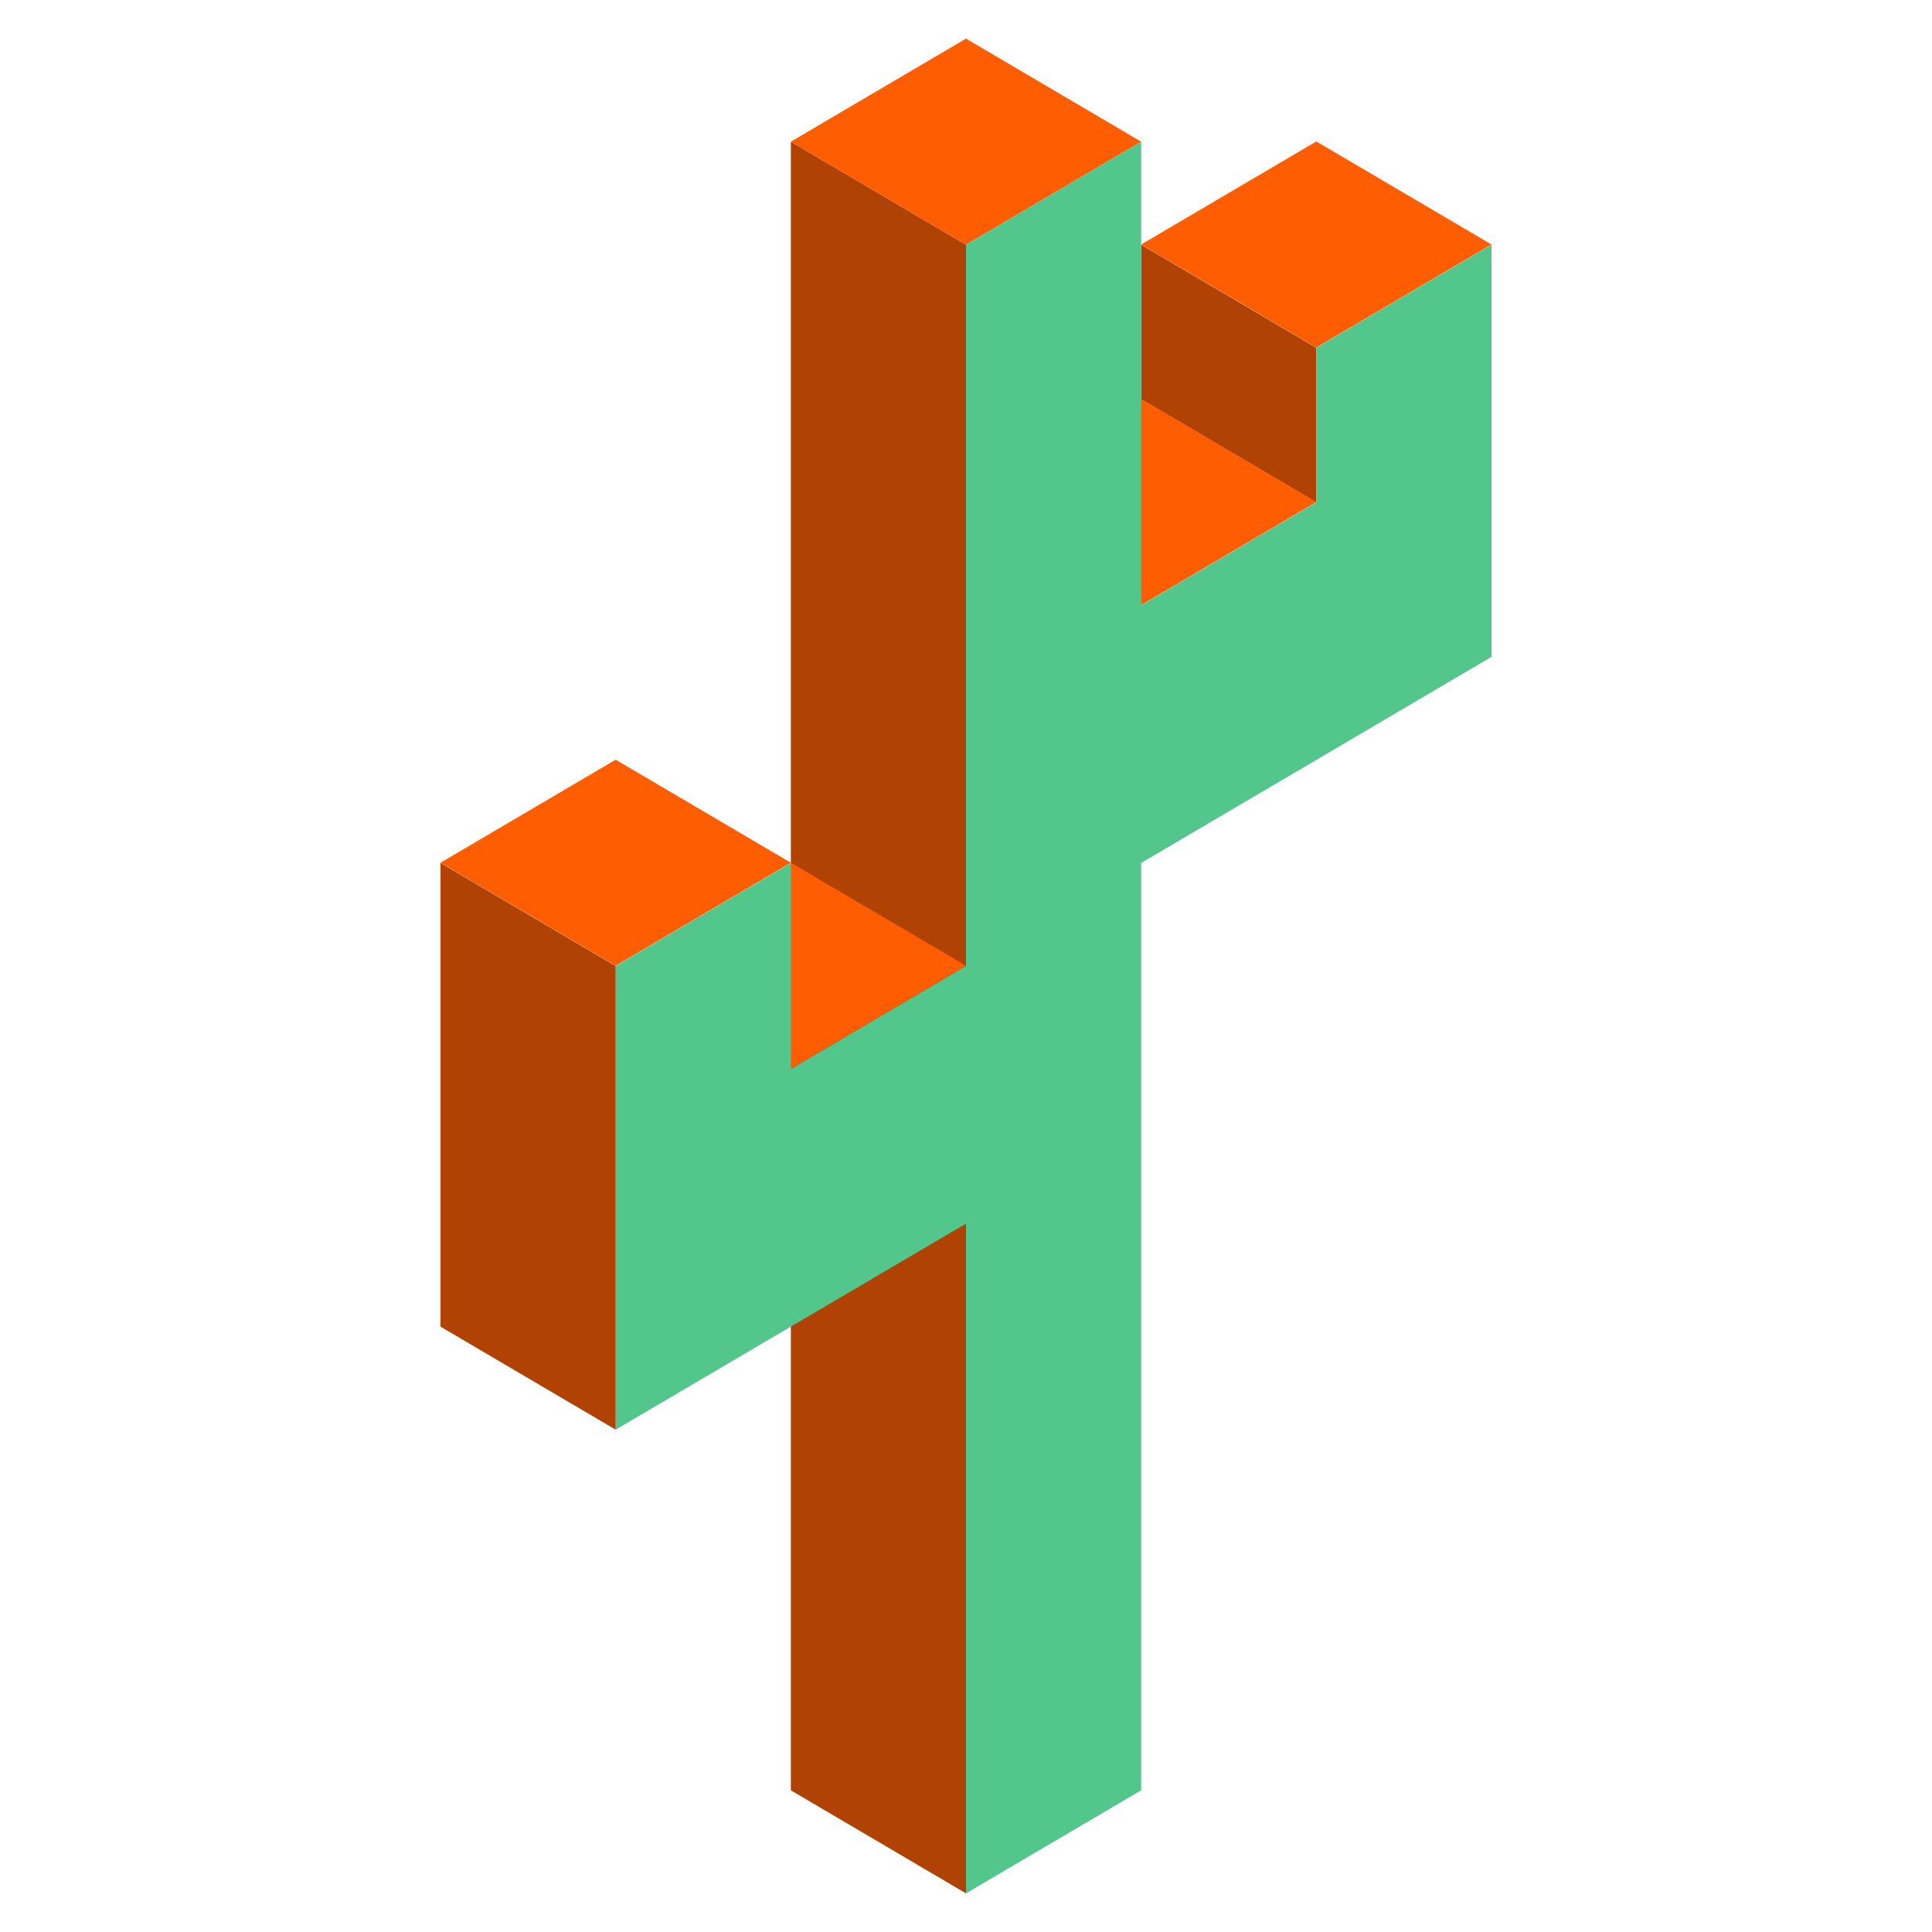
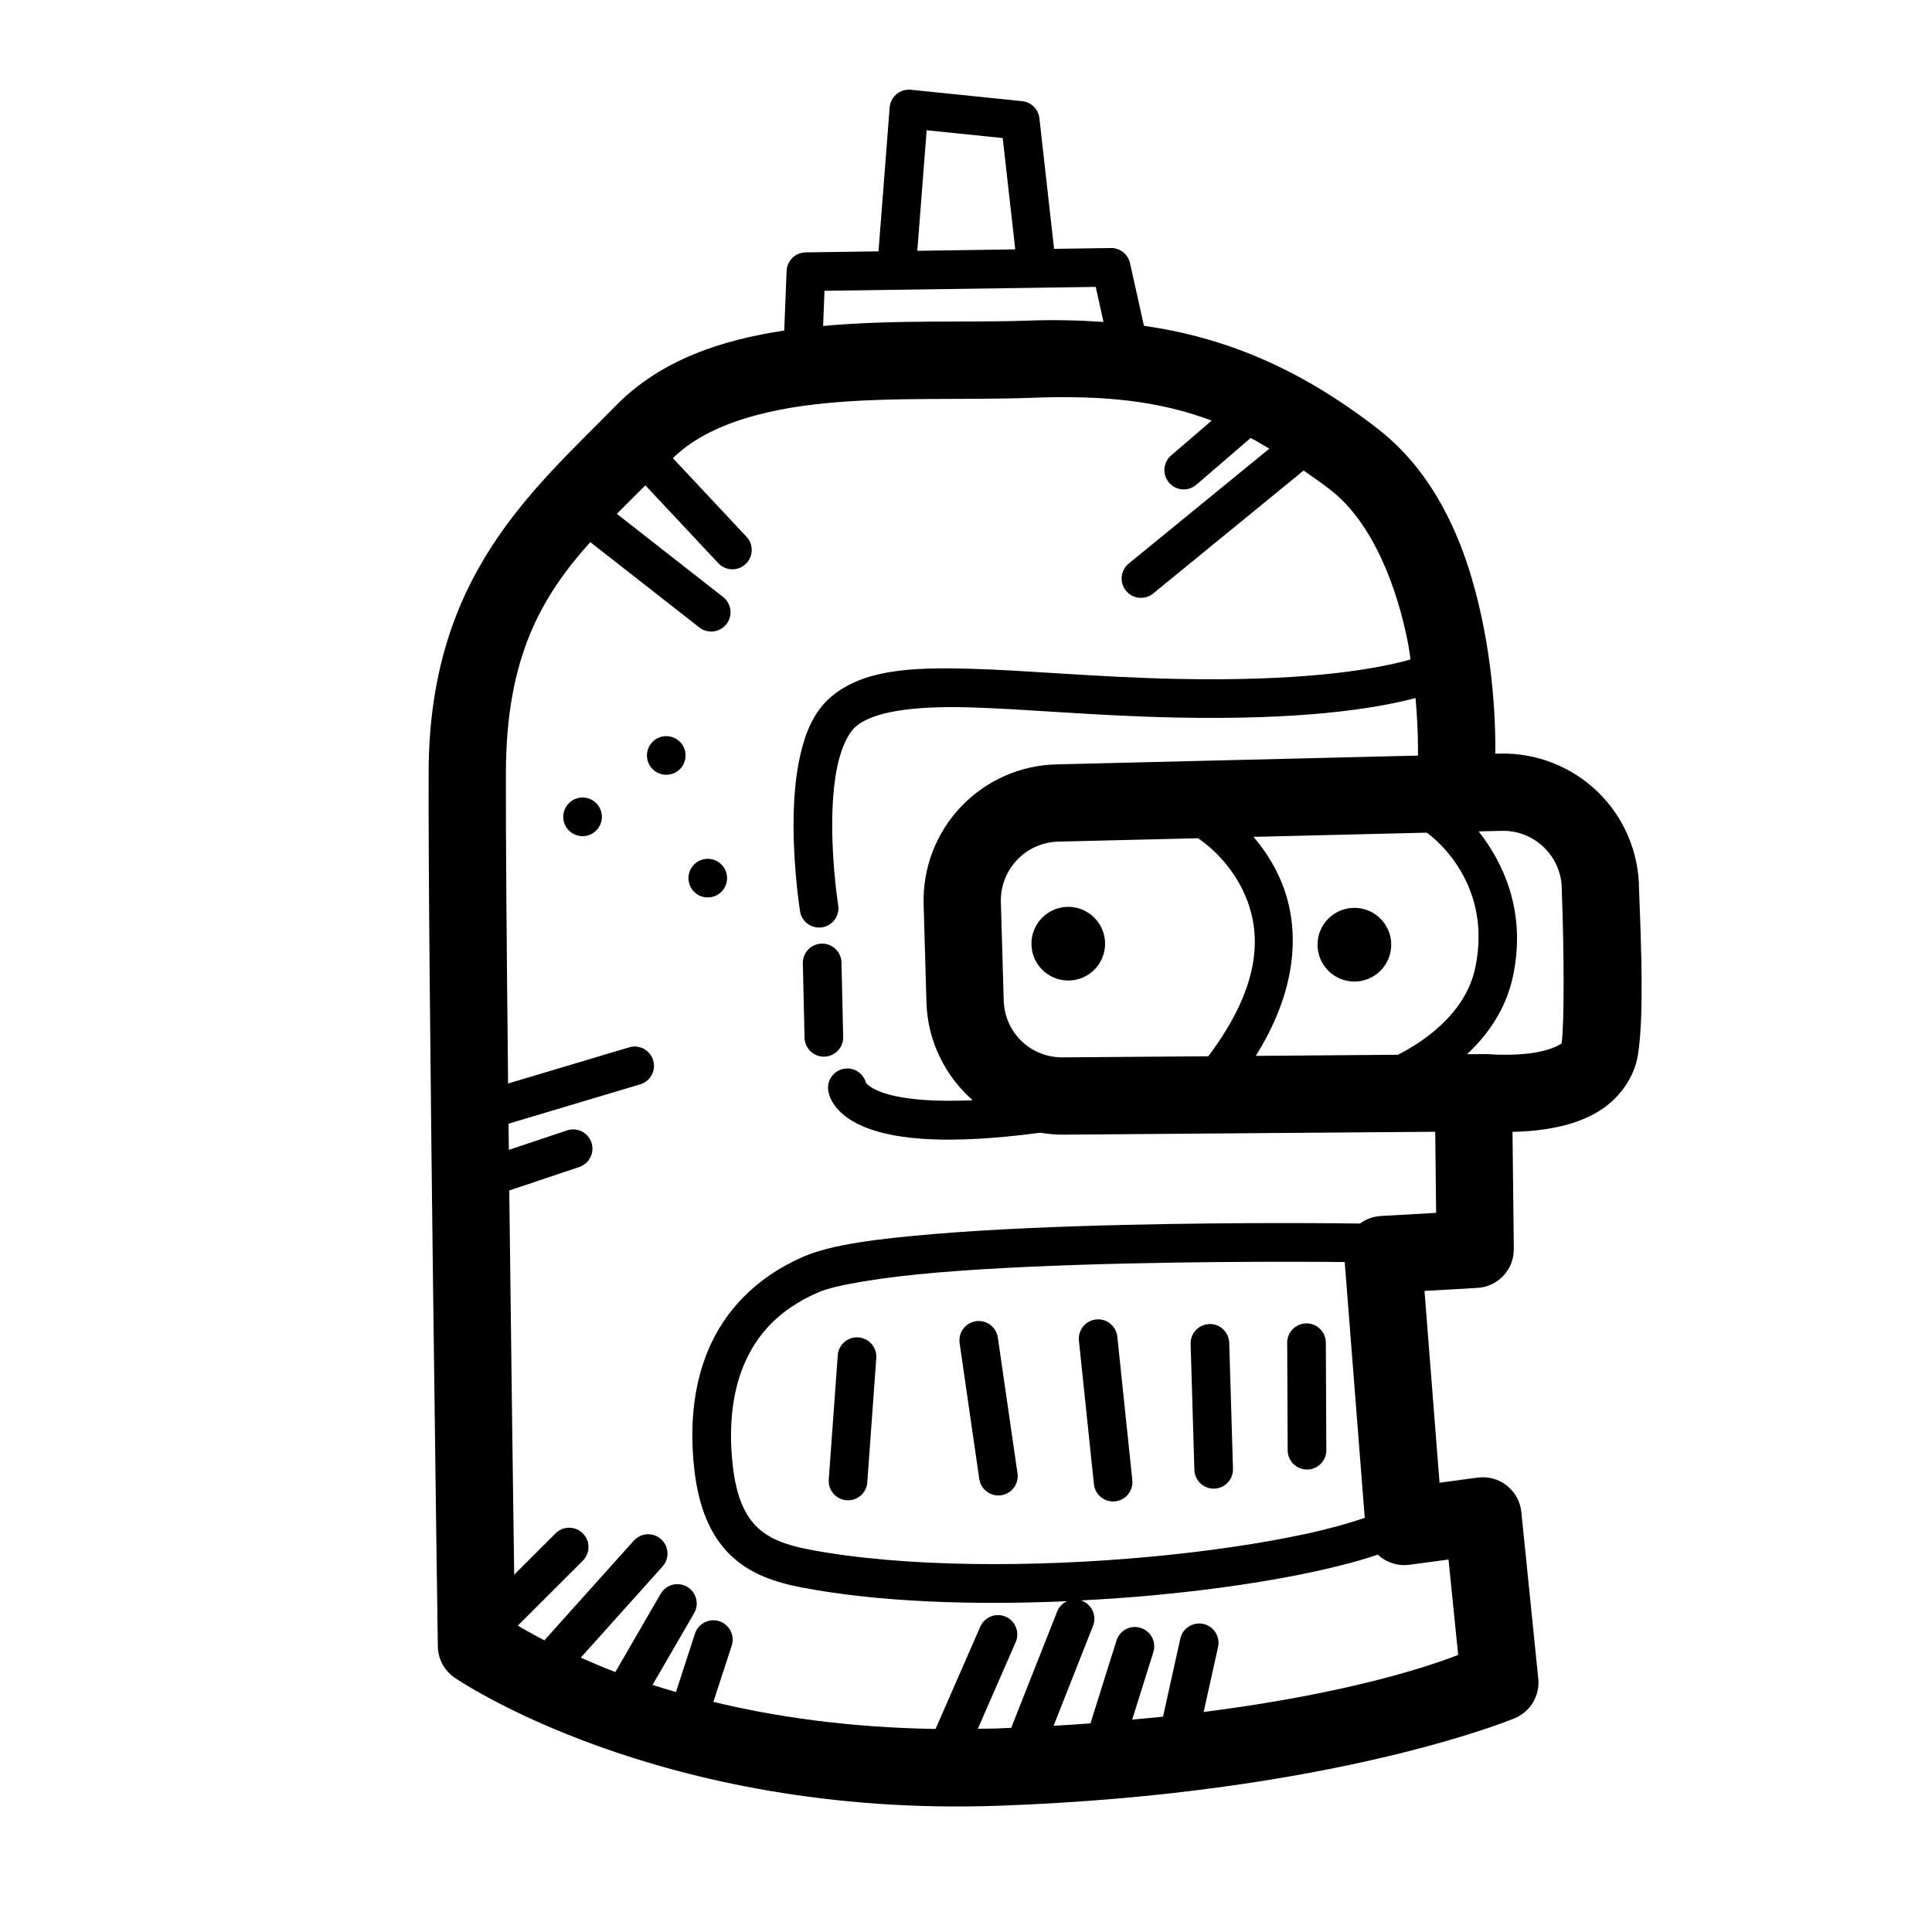
- <svg xmlns="http://www.w3.org/2000/svg" fill="none" viewBox="0 0 500 500">
-   <path fill="#B04304" d="M295.334 103.333v-40L340.667 90v40l-45.333-26.667ZM250.001 63.333l-45.334-26.666v426.666L250.001 490V63.333Z" />
-   <path fill="#FF5D01" d="m250.001 129.944 45.333-26.667 45.333 26.667-45.333 26.667-45.333-26.667ZM204.667 36.667 250.001 10l45.333 26.667-45.333 26.666-45.334-26.666ZM295.334 63.277l45.333-26.666L386 63.277l-45.333 26.667-45.333-26.667ZM114 223.277l45.333-26.667 45.334 26.667-45.334 26.667L114 223.277ZM250 249.944l-45.333-26.667v53.333L250 249.944Z" />
-   <path fill="#53C68C" d="m250 63.333 45.333-26.666v120L340.667 130V90L386 63.333V170l-90.667 53.333v240L250 490V316.667L159.333 370V250l45.334-26.667v53.334L250 250V63.333Z" />
-   <path fill="#B04304" d="M159.333 250 114 223.334v120L159.333 370V250Z" />
+ <svg xmlns="http://www.w3.org/2000/svg" x="0px" y="0px" width="100" height="100" viewBox="0 0 100 100">
+   <path d="M 47.049 4.641 A 1 1 0 0 0 46.049 5.564 L 45.471 13.01 L 41.701 13.064 A 1 1 0 0 0 40.715 14.023 L 40.592 17.109 C 37.356 17.596 34.208 18.62 31.875 20.998 C 27.53 25.427 22.226 29.833 22.186 39.918 C 22.147 49.446 22.662 85.217 22.662 85.217 A 2 2 0 0 0 23.514 86.826 C 23.514 86.826 33.997 94.094 51.703 93.465 C 69.115 92.846 78.414 88.93 78.414 88.93 A 2 2 0 0 0 79.621 86.889 L 78.744 78.262 A 2 2 0 0 0 76.488 76.48 L 74.51 76.746 L 73.732 66.818 L 76.469 66.662 A 2 2 0 0 0 78.355 64.643 L 78.287 58.584 C 78.802 58.572 79.372 58.542 79.998 58.445 C 80.866 58.311 81.813 58.084 82.736 57.527 C 83.66 56.971 84.582 55.911 84.785 54.57 C 85.089 52.56 84.957 49.139 84.836 46.014 C 84.83 44.125 84.064 42.316 82.711 40.998 A 2 2 0 0 0 82.709 40.998 C 81.354 39.679 79.523 38.961 77.633 39.006 L 77.629 39.006 C 77.565 39.007 77.457 39.01 77.393 39.012 A 2 2 0 0 0 77.393 39.008 C 77.393 39.008 77.49 36.106 76.824 32.625 C 76.159 29.144 74.778 24.878 71.303 22.186 C 67.222 19.024 63.366 17.459 59.211 16.863 L 58.49 13.621 A 1 1 0 0 0 57.5 12.838 L 54.559 12.881 L 53.799 6.121 A 1 1 0 0 0 52.906 5.236 L 47.148 4.646 A 1 1 0 0 0 47.049 4.641 z M 47.963 6.742 L 51.9 7.145 L 52.549 12.908 L 47.48 12.982 L 47.963 6.742 z M 56.715 14.85 L 57.117 16.664 C 55.843 16.576 54.543 16.545 53.186 16.596 C 50.186 16.707 46.361 16.53 42.604 16.871 L 42.676 15.051 L 53.645 14.895 A 1 1 0 0 0 53.719 14.893 L 56.715 14.85 z M 55.549 20.561 C 58.191 20.595 60.461 20.927 62.715 21.771 L 60.617 23.574 A 1 1 0 1 0 61.922 25.09 L 64.734 22.67 C 65.053 22.834 65.379 23.035 65.701 23.223 L 58.422 29.17 A 1 1 0 1 0 59.688 30.719 L 67.475 24.355 C 67.929 24.672 68.381 24.981 68.854 25.348 C 71.042 27.043 72.319 30.364 72.895 33.375 C 72.945 33.641 72.967 33.871 73.008 34.127 C 72.941 34.146 72.907 34.163 72.836 34.182 C 70.805 34.724 67.165 35.265 60.949 35.141 C 56.828 35.058 53.171 34.692 50.156 34.613 C 47.141 34.534 44.688 34.657 43.021 36.064 C 42.118 36.828 41.68 37.94 41.416 39.109 C 41.152 40.279 41.073 41.546 41.074 42.73 C 41.077 45.1 41.41 47.168 41.41 47.168 A 1 1 0 1 0 43.385 46.852 C 43.385 46.852 43.076 44.91 43.074 42.729 C 43.073 41.638 43.152 40.493 43.365 39.551 C 43.578 38.609 43.938 37.908 44.312 37.592 C 45.202 36.841 47.211 36.536 50.104 36.611 C 52.996 36.687 56.693 37.056 60.908 37.141 C 67.189 37.267 70.978 36.732 73.268 36.131 C 73.411 37.738 73.395 38.879 73.395 38.879 A 2 2 0 0 0 73.4 39.109 C 67.292 39.254 59.767 39.437 54.674 39.564 C 52.801 39.611 51.022 40.403 49.734 41.762 C 48.446 43.121 47.752 44.94 47.807 46.812 A 2 2 0 0 0 47.807 46.814 C 47.855 48.451 47.906 50.261 47.953 51.889 C 48.012 53.9 48.931 55.698 50.342 56.947 C 47.842 57.063 46.383 56.812 45.627 56.531 C 45.096 56.334 44.903 56.142 44.84 56.066 C 44.818 56.04 44.822 56.045 44.822 56.045 A 1 1 0 0 0 43.895 55.305 A 1 1 0 0 0 42.871 56.467 C 42.871 56.467 42.91 56.669 42.977 56.824 C 43.043 56.98 43.151 57.165 43.309 57.354 C 43.625 57.73 44.142 58.113 44.932 58.406 C 46.476 58.979 49.085 59.261 53.848 58.629 C 54.241 58.695 54.642 58.734 55.053 58.73 C 61.866 58.677 71.566 58.601 74.287 58.58 L 74.334 62.777 L 71.465 62.941 A 2 2 0 0 0 70.393 63.33 C 69.49 63.318 64.362 63.255 58.215 63.4 C 54.861 63.48 51.36 63.62 48.387 63.869 C 45.414 64.118 43.048 64.413 41.59 65.043 C 39.068 66.132 37.479 67.911 36.65 69.895 C 35.822 71.878 35.715 74.035 35.934 76.025 C 36.155 78.048 36.791 79.513 37.811 80.494 C 38.83 81.475 40.128 81.904 41.473 82.162 C 45.463 82.929 50.403 83.092 55.23 82.877 A 1 1 0 0 0 54.711 83.432 L 52.34 89.432 C 52.077 89.442 51.83 89.457 51.562 89.467 C 51.238 89.478 50.932 89.474 50.613 89.48 L 52.566 85.01 A 1 1 0 0 0 51.652 83.596 A 1 1 0 0 0 50.734 84.209 L 48.424 89.49 C 43.909 89.419 40.077 88.849 36.924 88.09 L 37.869 85.189 A 1 1 0 0 0 36.922 83.865 A 1 1 0 0 0 35.967 84.57 L 34.988 87.58 C 34.569 87.459 34.165 87.336 33.775 87.211 L 35.92 83.51 A 1 1 0 0 0 35.07 81.996 A 1 1 0 0 0 34.189 82.506 L 31.85 86.545 C 31.176 86.29 30.615 86.044 30.061 85.799 L 34.285 81.09 A 1 1 0 0 0 33.566 79.412 A 1 1 0 0 0 32.795 79.756 L 28.176 84.904 C 27.594 84.599 27.12 84.335 26.803 84.141 L 30.158 80.791 A 1 1 0 0 0 29.432 79.074 A 1 1 0 0 0 28.744 79.377 L 26.615 81.504 C 26.576 78.756 26.471 71.204 26.359 61.619 L 29.971 60.408 A 1 1 0 0 0 29.699 58.457 A 1 1 0 0 0 29.336 58.514 L 26.338 59.518 C 26.333 59.055 26.327 58.622 26.322 58.162 L 33.125 56.129 A 1 1 0 0 0 32.818 54.168 A 1 1 0 0 0 32.553 54.213 L 26.299 56.082 C 26.228 49.391 26.173 43.109 26.186 39.934 C 26.209 34.04 28.003 30.901 30.553 28.059 L 36.17 32.455 A 1 1 0 1 0 37.402 30.881 L 31.928 26.596 C 32.398 26.121 32.906 25.614 33.406 25.121 L 37.178 29.15 A 1 1 0 1 0 38.639 27.783 L 34.828 23.713 C 36.545 22.034 39.381 21.196 42.748 20.869 C 46.175 20.536 49.995 20.715 53.334 20.592 C 54.103 20.563 54.84 20.551 55.549 20.561 z M 34.344 38.113 C 33.798 38.191 33.417 38.698 33.496 39.244 C 33.574 39.79 34.083 40.171 34.629 40.092 C 35.175 40.014 35.554 39.507 35.475 38.961 C 35.397 38.415 34.89 38.034 34.344 38.113 z M 30.012 41.289 C 29.466 41.367 29.085 41.876 29.164 42.422 C 29.242 42.968 29.751 43.349 30.297 43.27 C 30.843 43.191 31.221 42.683 31.143 42.137 C 31.065 41.591 30.558 41.21 30.012 41.289 z M 77.725 43.004 A 2 2 0 0 0 77.727 43.004 C 78.545 42.984 79.334 43.295 79.92 43.865 C 80.506 44.436 80.837 45.215 80.838 46.031 A 2 2 0 0 0 80.838 46.107 C 80.958 49.194 80.972 53.036 80.83 53.973 C 80.82 54.036 80.897 53.964 80.672 54.1 C 80.447 54.235 79.943 54.406 79.385 54.492 C 78.269 54.665 77.084 54.566 77.084 54.566 A 2 2 0 0 0 76.879 54.559 C 76.879 54.559 75.985 54.566 75.934 54.566 C 76.97 53.599 77.937 52.283 78.311 50.531 C 79.046 47.084 77.714 44.534 76.535 43.033 C 76.877 43.025 77.405 43.011 77.725 43.004 z M 73.848 43.098 A 1 1 0 0 0 73.881 43.123 C 73.881 43.123 77.34 45.491 76.354 50.115 C 75.82 52.614 73.396 54.07 72.355 54.594 C 70.685 54.607 68.127 54.628 65 54.652 C 67.341 50.907 67.225 47.746 66.285 45.553 C 65.896 44.644 65.38 43.901 64.881 43.316 C 68.142 43.236 70.958 43.166 73.848 43.098 z M 62.01 43.387 A 1 1 0 0 0 62.098 43.449 C 62.098 43.449 63.634 44.441 64.447 46.34 C 65.233 48.175 65.423 50.831 62.543 54.672 C 59.203 54.698 57.684 54.709 55.02 54.73 C 53.341 54.744 52 53.452 51.951 51.773 C 51.904 50.147 51.853 48.335 51.805 46.697 C 51.781 45.887 52.081 45.102 52.639 44.514 C 53.197 43.925 53.963 43.582 54.771 43.562 A 2 2 0 0 0 54.773 43.562 C 56.742 43.513 59.458 43.45 62.01 43.387 z M 36.49 44.463 C 35.944 44.541 35.566 45.05 35.645 45.596 C 35.723 46.142 36.229 46.52 36.775 46.441 C 37.321 46.363 37.702 45.857 37.623 45.311 C 37.545 44.765 37.036 44.384 36.49 44.463 z M 55.293 46.938 C 54.241 46.938 53.388 47.793 53.387 48.846 C 53.387 49.899 54.24 50.752 55.293 50.752 C 56.346 50.752 57.199 49.898 57.199 48.846 C 57.199 47.793 56.345 46.938 55.293 46.938 z M 70.104 46.99 C 69.052 46.99 68.195 47.843 68.195 48.896 C 68.195 49.949 69.051 50.805 70.104 50.805 C 71.157 50.805 72.01 49.949 72.01 48.896 C 72.01 47.843 71.156 46.99 70.104 46.99 z M 42.518 48.842 A 1 1 0 0 0 41.555 49.877 L 41.643 53.715 A 1 1 0 1 0 43.643 53.67 L 43.555 49.832 A 1 1 0 0 0 42.518 48.842 z M 67.137 65.309 C 68.634 65.311 68.954 65.317 69.602 65.324 L 70.639 78.564 C 69.814 78.845 68.789 79.134 67.613 79.389 C 65.359 79.877 62.564 80.294 59.57 80.574 C 53.583 81.135 46.776 81.143 41.852 80.197 C 40.678 79.972 39.813 79.645 39.197 79.053 C 38.582 78.46 38.111 77.534 37.922 75.807 C 37.729 74.047 37.845 72.222 38.496 70.664 C 39.147 69.106 40.291 67.782 42.383 66.879 C 43.231 66.513 45.649 66.106 48.555 65.863 C 51.46 65.62 54.931 65.479 58.262 65.4 C 61.592 65.322 64.781 65.306 67.137 65.309 z M 56.82 68.289 A 1 1 0 0 0 55.846 69.406 L 56.617 76.785 A 1 1 0 1 0 58.605 76.578 L 57.834 69.199 A 1 1 0 0 0 56.82 68.289 z M 50.6 68.377 A 1 1 0 0 0 49.672 69.533 L 50.686 76.547 A 1 1 0 0 0 52.666 76.262 L 51.65 69.246 A 1 1 0 0 0 50.6 68.377 z M 67.605 68.498 A 1 1 0 0 0 66.625 69.518 L 66.65 75.068 A 1 1 0 1 0 68.65 75.059 L 68.625 69.508 A 1 1 0 0 0 67.605 68.498 z M 62.58 68.533 A 1 1 0 0 0 61.627 69.576 L 61.82 76.049 A 1 1 0 1 0 63.818 75.99 L 63.625 69.518 A 1 1 0 0 0 62.58 68.533 z M 44.316 69.221 A 1 1 0 0 0 43.361 70.162 L 42.896 76.584 A 1 1 0 1 0 44.891 76.729 L 45.355 70.307 A 1 1 0 0 0 44.316 69.221 z M 71.314 80.467 A 2 2 0 0 0 72.945 80.992 L 74.975 80.721 L 75.475 85.66 C 74.298 86.116 70.141 87.612 62.301 88.613 L 63.043 85.262 A 1 1 0 0 0 62.072 84.031 A 1 1 0 0 0 61.09 84.828 L 60.205 88.822 A 1 1 0 0 0 60.199 88.854 C 59.686 88.908 59.143 88.956 58.602 89.006 L 59.693 85.527 A 1 1 0 0 0 58.732 84.213 A 1 1 0 0 0 57.785 84.928 L 56.443 89.201 C 55.822 89.246 55.188 89.291 54.533 89.328 L 56.57 84.168 A 1 1 0 0 0 55.955 82.838 C 57.24 82.77 58.517 82.683 59.758 82.566 C 62.819 82.28 65.679 81.855 68.037 81.344 C 69.29 81.072 70.38 80.786 71.314 80.467 z" />
</svg>
